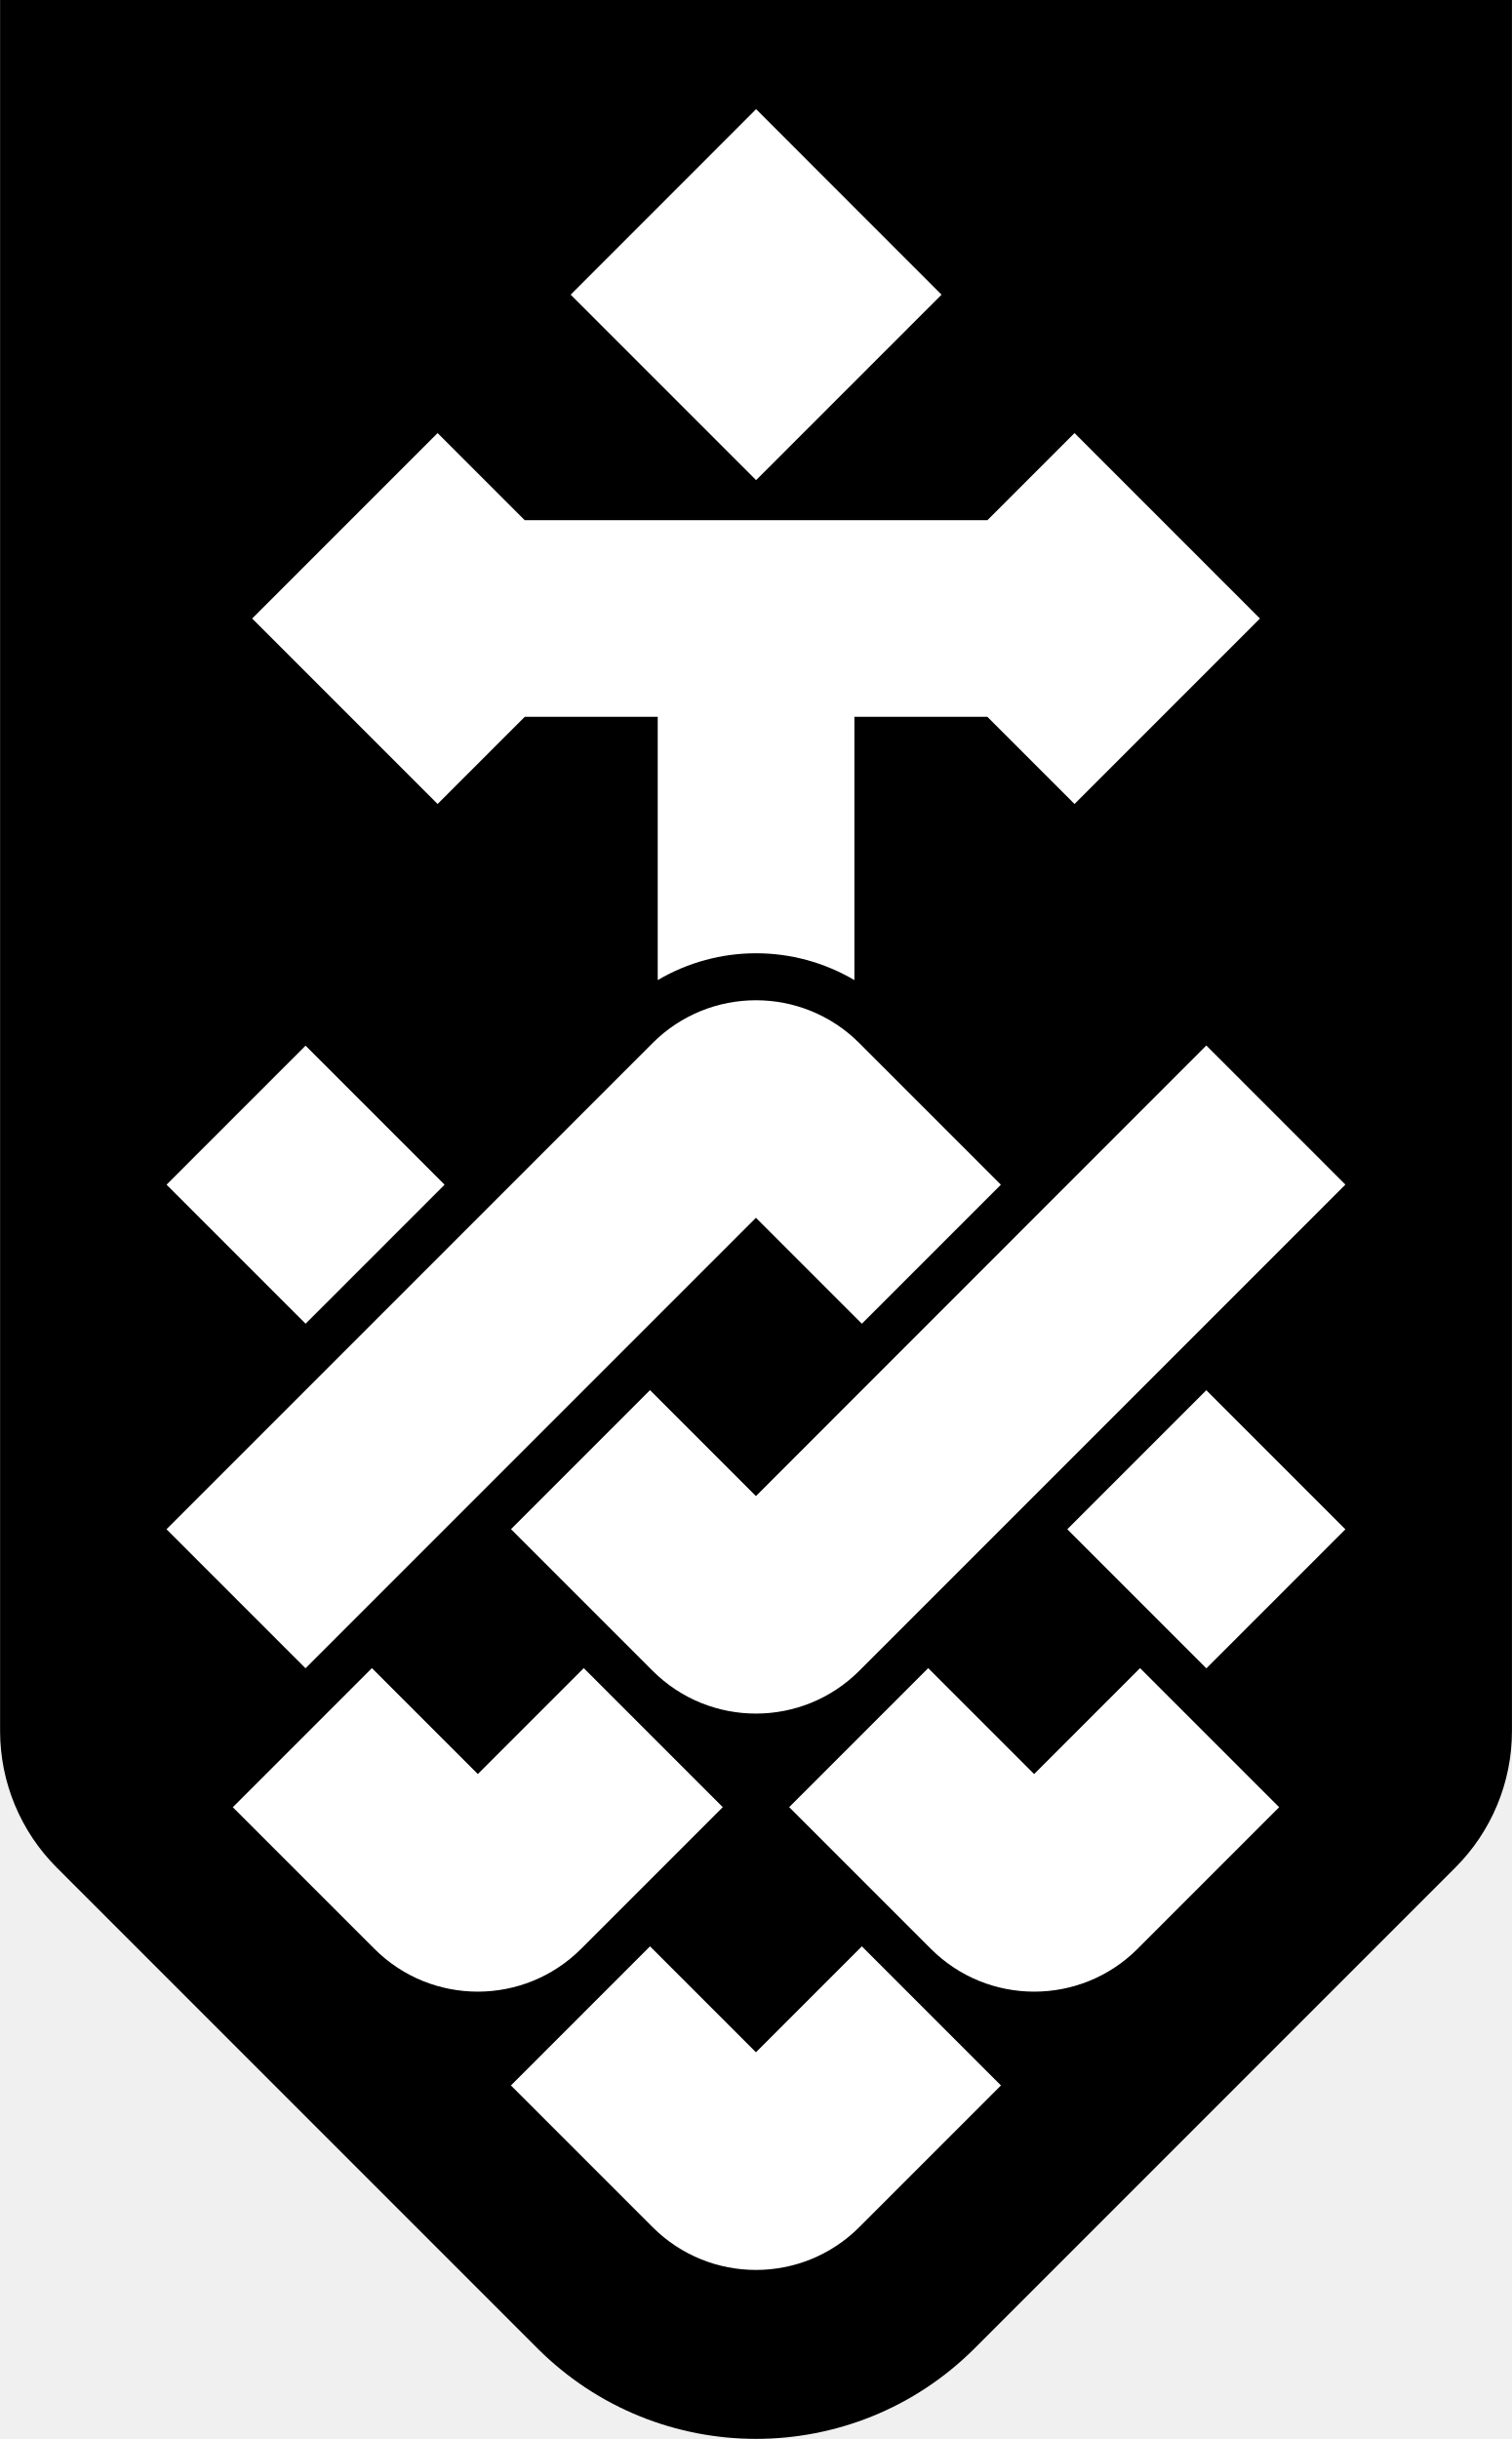
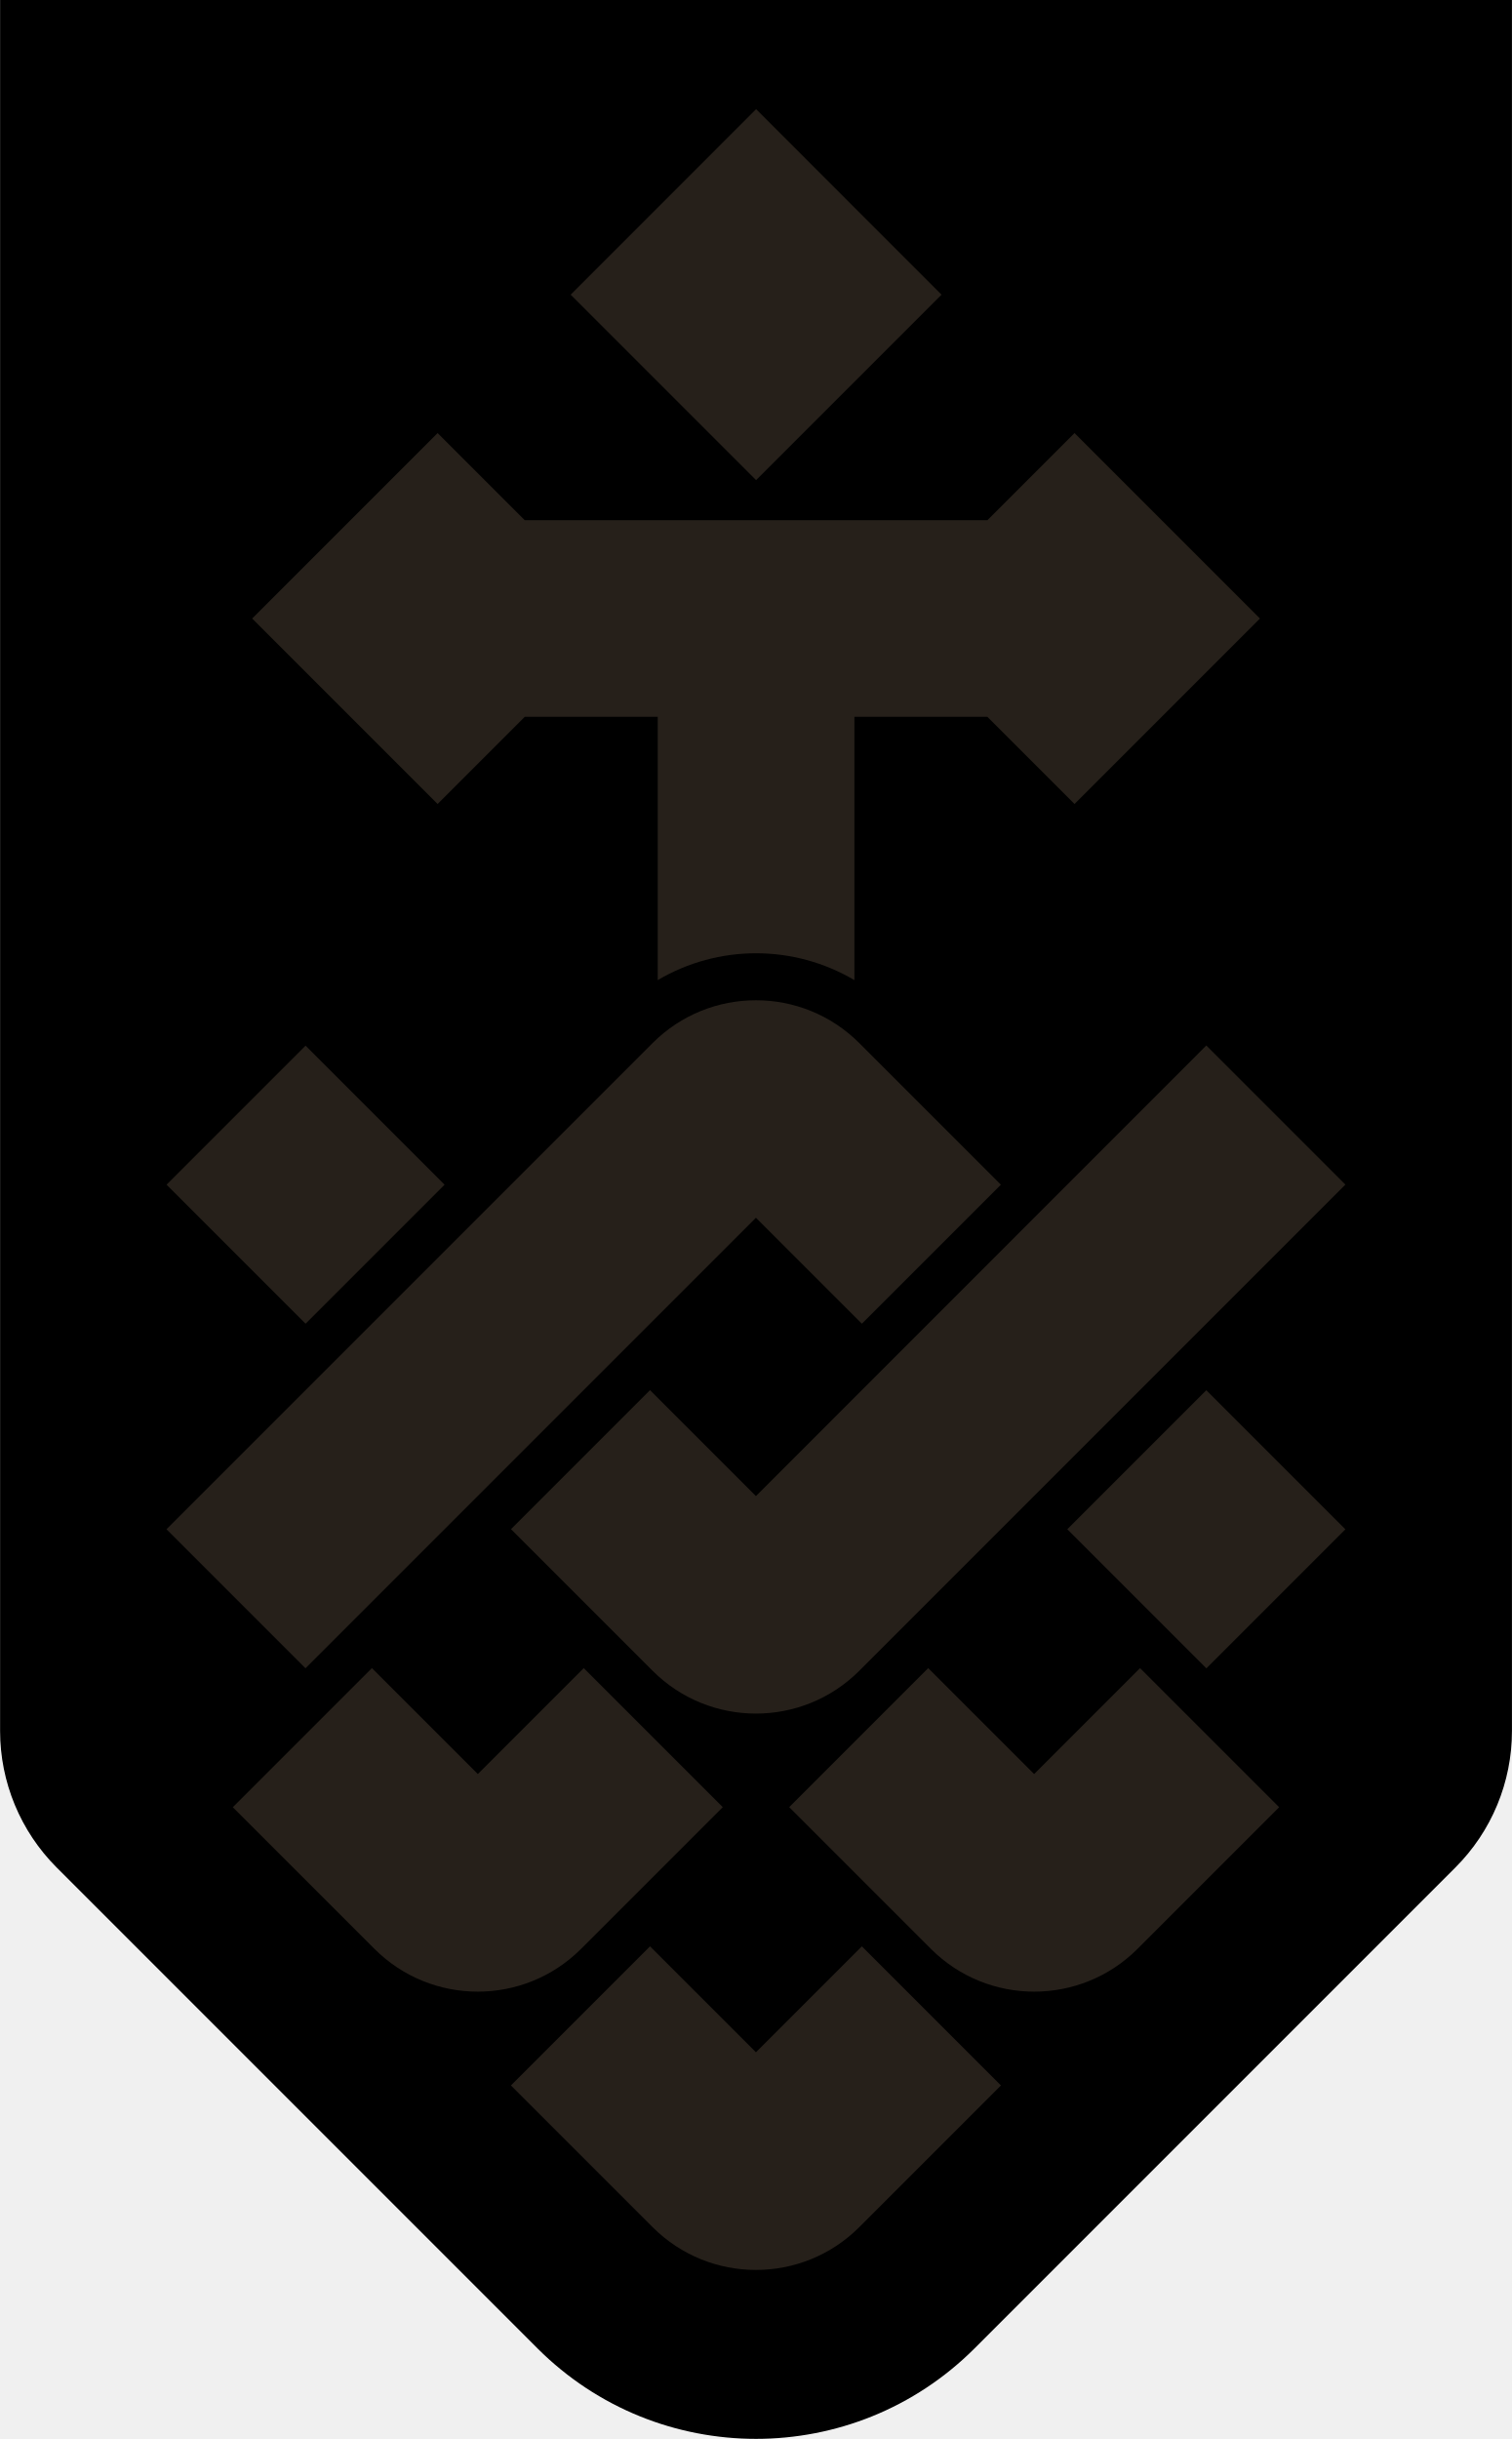
<svg xmlns="http://www.w3.org/2000/svg" viewBox="0 0 18.826 30.367" width="142.306" height="229.544">
  <path d="M.706 23.252l5.986 5.986a3.85 3.85 0 0 0 5.444 0l5.986-5.986c.452-.451.705-1.063.705-1.701V-.002H.001v21.553c0 .638.254 1.25.705 1.701" />
-   <path d="M5.536 14.75l-1.731-1.731-1.731 1.731 1.731 1.731zm3.877.412l1.319 1.319 1.731-1.731-1.764-1.764a1.82 1.82 0 0 0-2.572 0L2.073 19.04l1.731 1.731zM9 22.5l-1.731-1.731-1.319 1.319-1.319-1.319-1.732 1.732 1.764 1.764a1.82 1.82 0 0 0 2.572 0zm.413 3.052l-1.319-1.319-1.732 1.732 1.765 1.765a1.82 1.82 0 0 0 2.572 0l1.765-1.765-1.732-1.732zm3.464-3.464l-1.319-1.319L9.827 22.5l1.765 1.765a1.82 1.82 0 0 0 2.572 0l1.764-1.764-1.732-1.732zm.413-3.048l1.732 1.732 1.731-1.731-1.732-1.732zm-3.877-.413l-1.319-1.319-1.731 1.731 1.764 1.764a1.82 1.82 0 0 0 2.572 0l6.054-6.054-1.732-1.732zm2.311-14.958l-2.309-2.31-2.309 2.31 2.309 2.309zm-5.19 5.256H8.19v3.278a2.41 2.41 0 0 1 2.449 0V8.925h1.656l1.085 1.085 2.309-2.309-2.309-2.309-1.085 1.085H6.534L5.449 5.392 3.14 7.701l2.309 2.309z" fill="#fff" />
+   <path d="M5.536 14.75l-1.731-1.731-1.731 1.731 1.731 1.731zm3.877.412l1.319 1.319 1.731-1.731-1.764-1.764a1.82 1.82 0 0 0-2.572 0L2.073 19.04l1.731 1.731zM9 22.5l-1.731-1.731-1.319 1.319-1.319-1.319-1.732 1.732 1.764 1.764a1.82 1.82 0 0 0 2.572 0zm.413 3.052l-1.319-1.319-1.732 1.732 1.765 1.765a1.82 1.82 0 0 0 2.572 0l1.765-1.765-1.732-1.732zm3.464-3.464l-1.319-1.319L9.827 22.5l1.765 1.765a1.82 1.82 0 0 0 2.572 0l1.764-1.764-1.732-1.732zm.413-3.048l1.732 1.732 1.731-1.731-1.732-1.732zm-3.877-.413l-1.319-1.319-1.731 1.731 1.764 1.764a1.82 1.82 0 0 0 2.572 0l6.054-6.054-1.732-1.732zm2.311-14.958l-2.309-2.31-2.309 2.31 2.309 2.309zm-5.19 5.256H8.19v3.278a2.41 2.41 0 0 1 2.449 0V8.925h1.656l1.085 1.085 2.309-2.309-2.309-2.309-1.085 1.085H6.534L5.449 5.392 3.14 7.701l2.309 2.309z" fill="#26201a" />
</svg>
